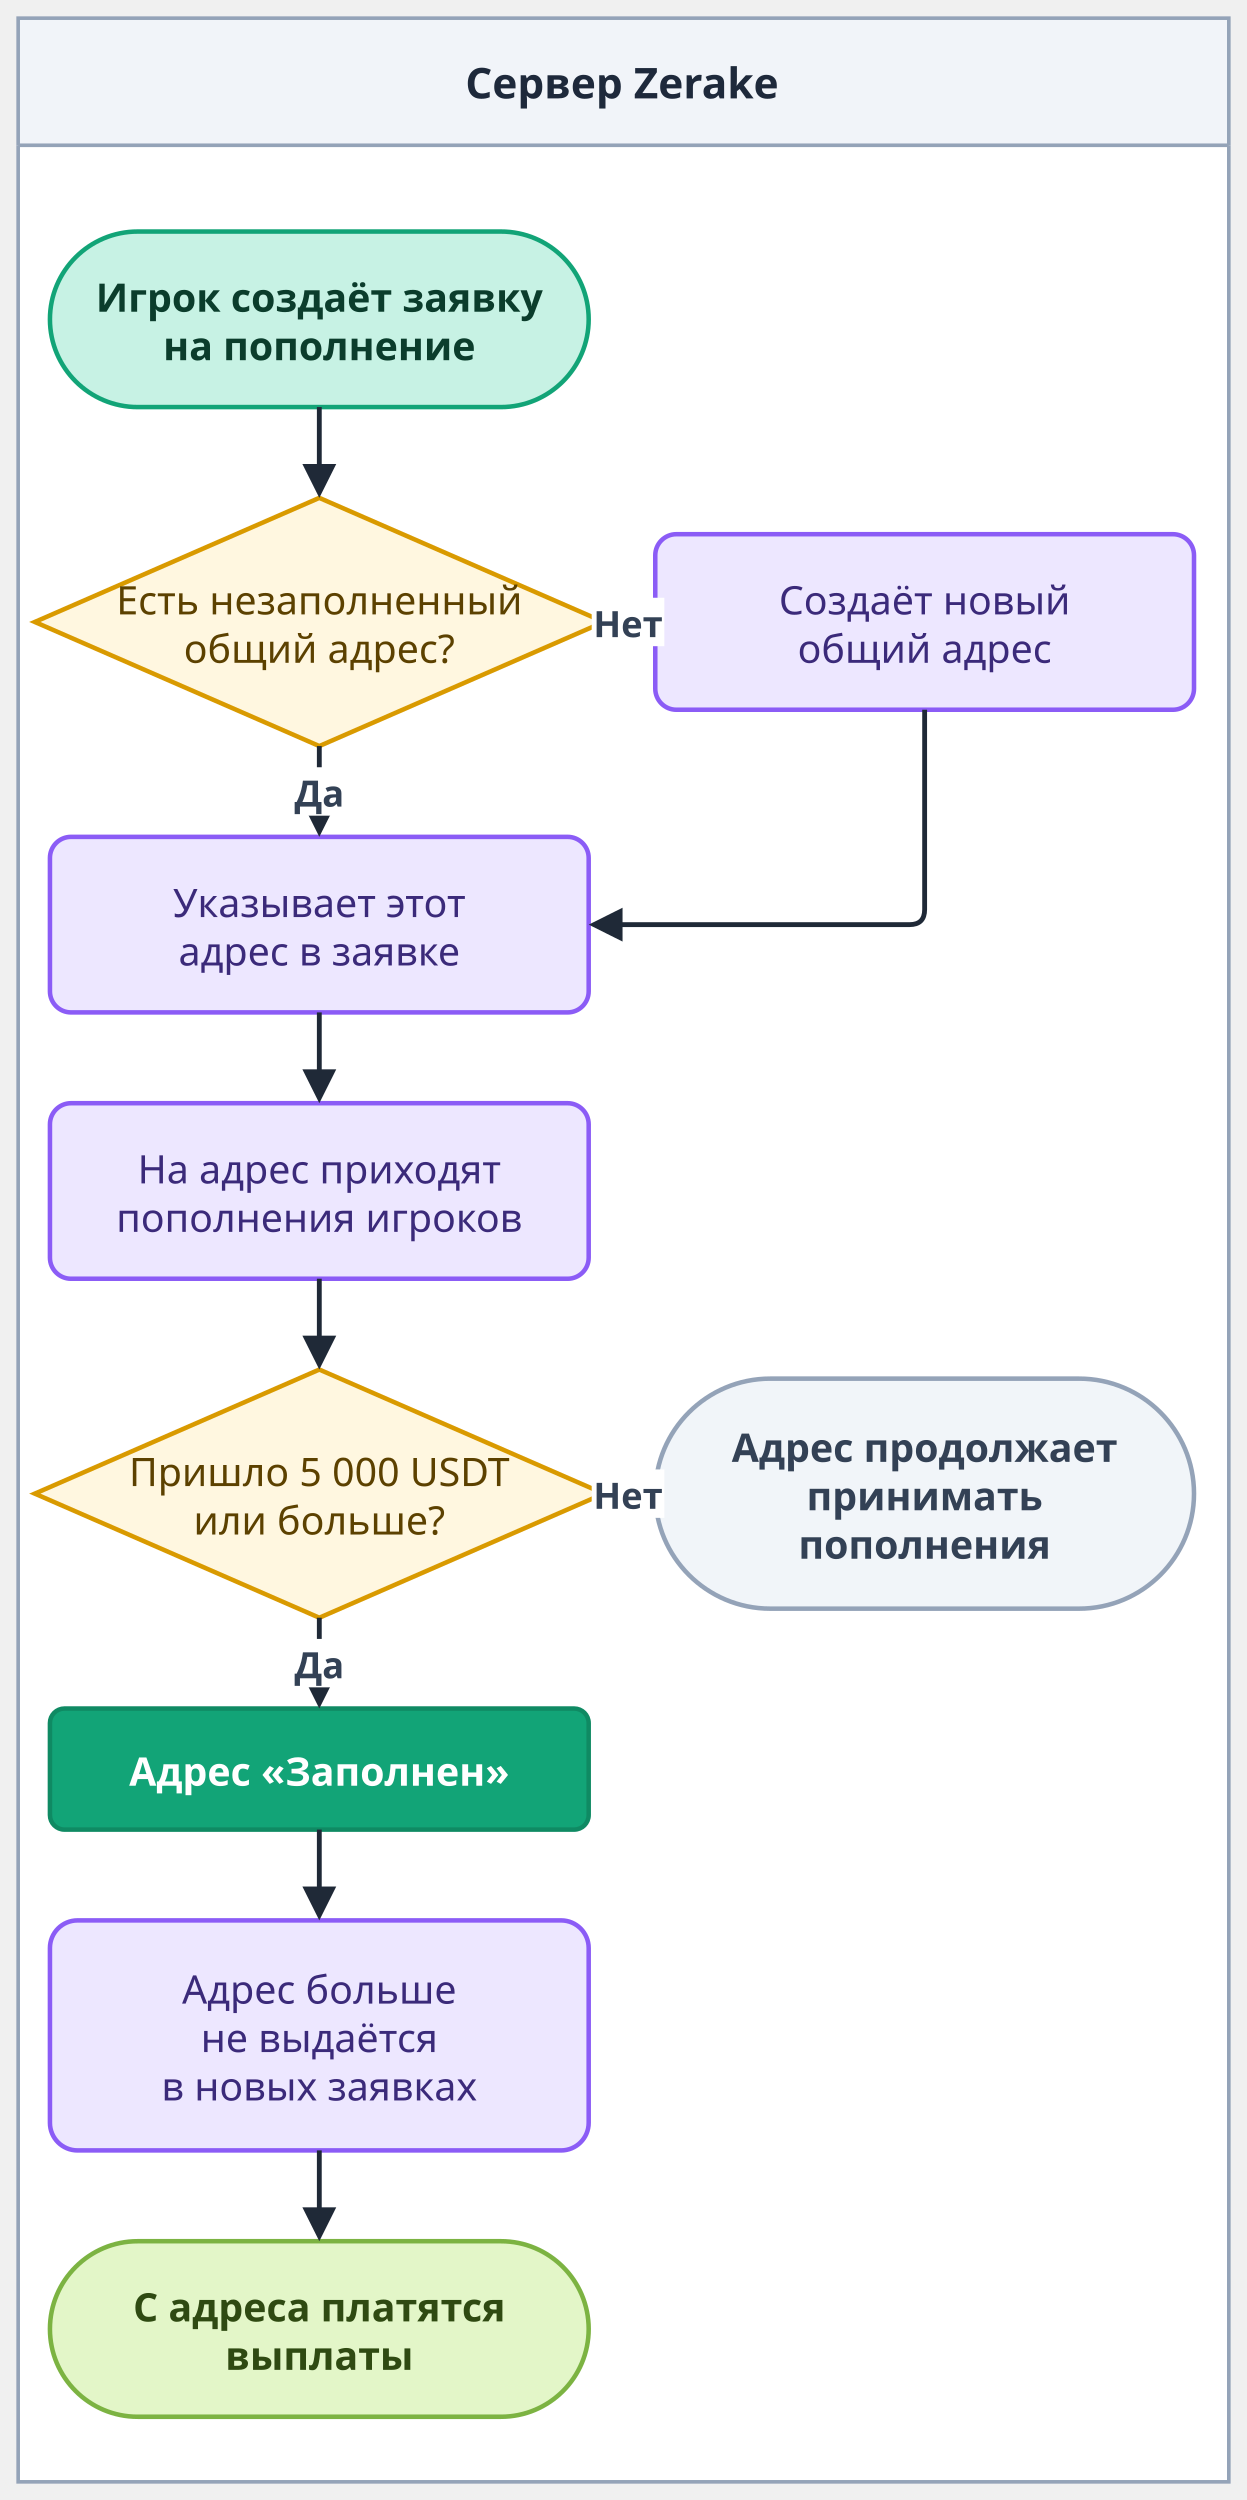
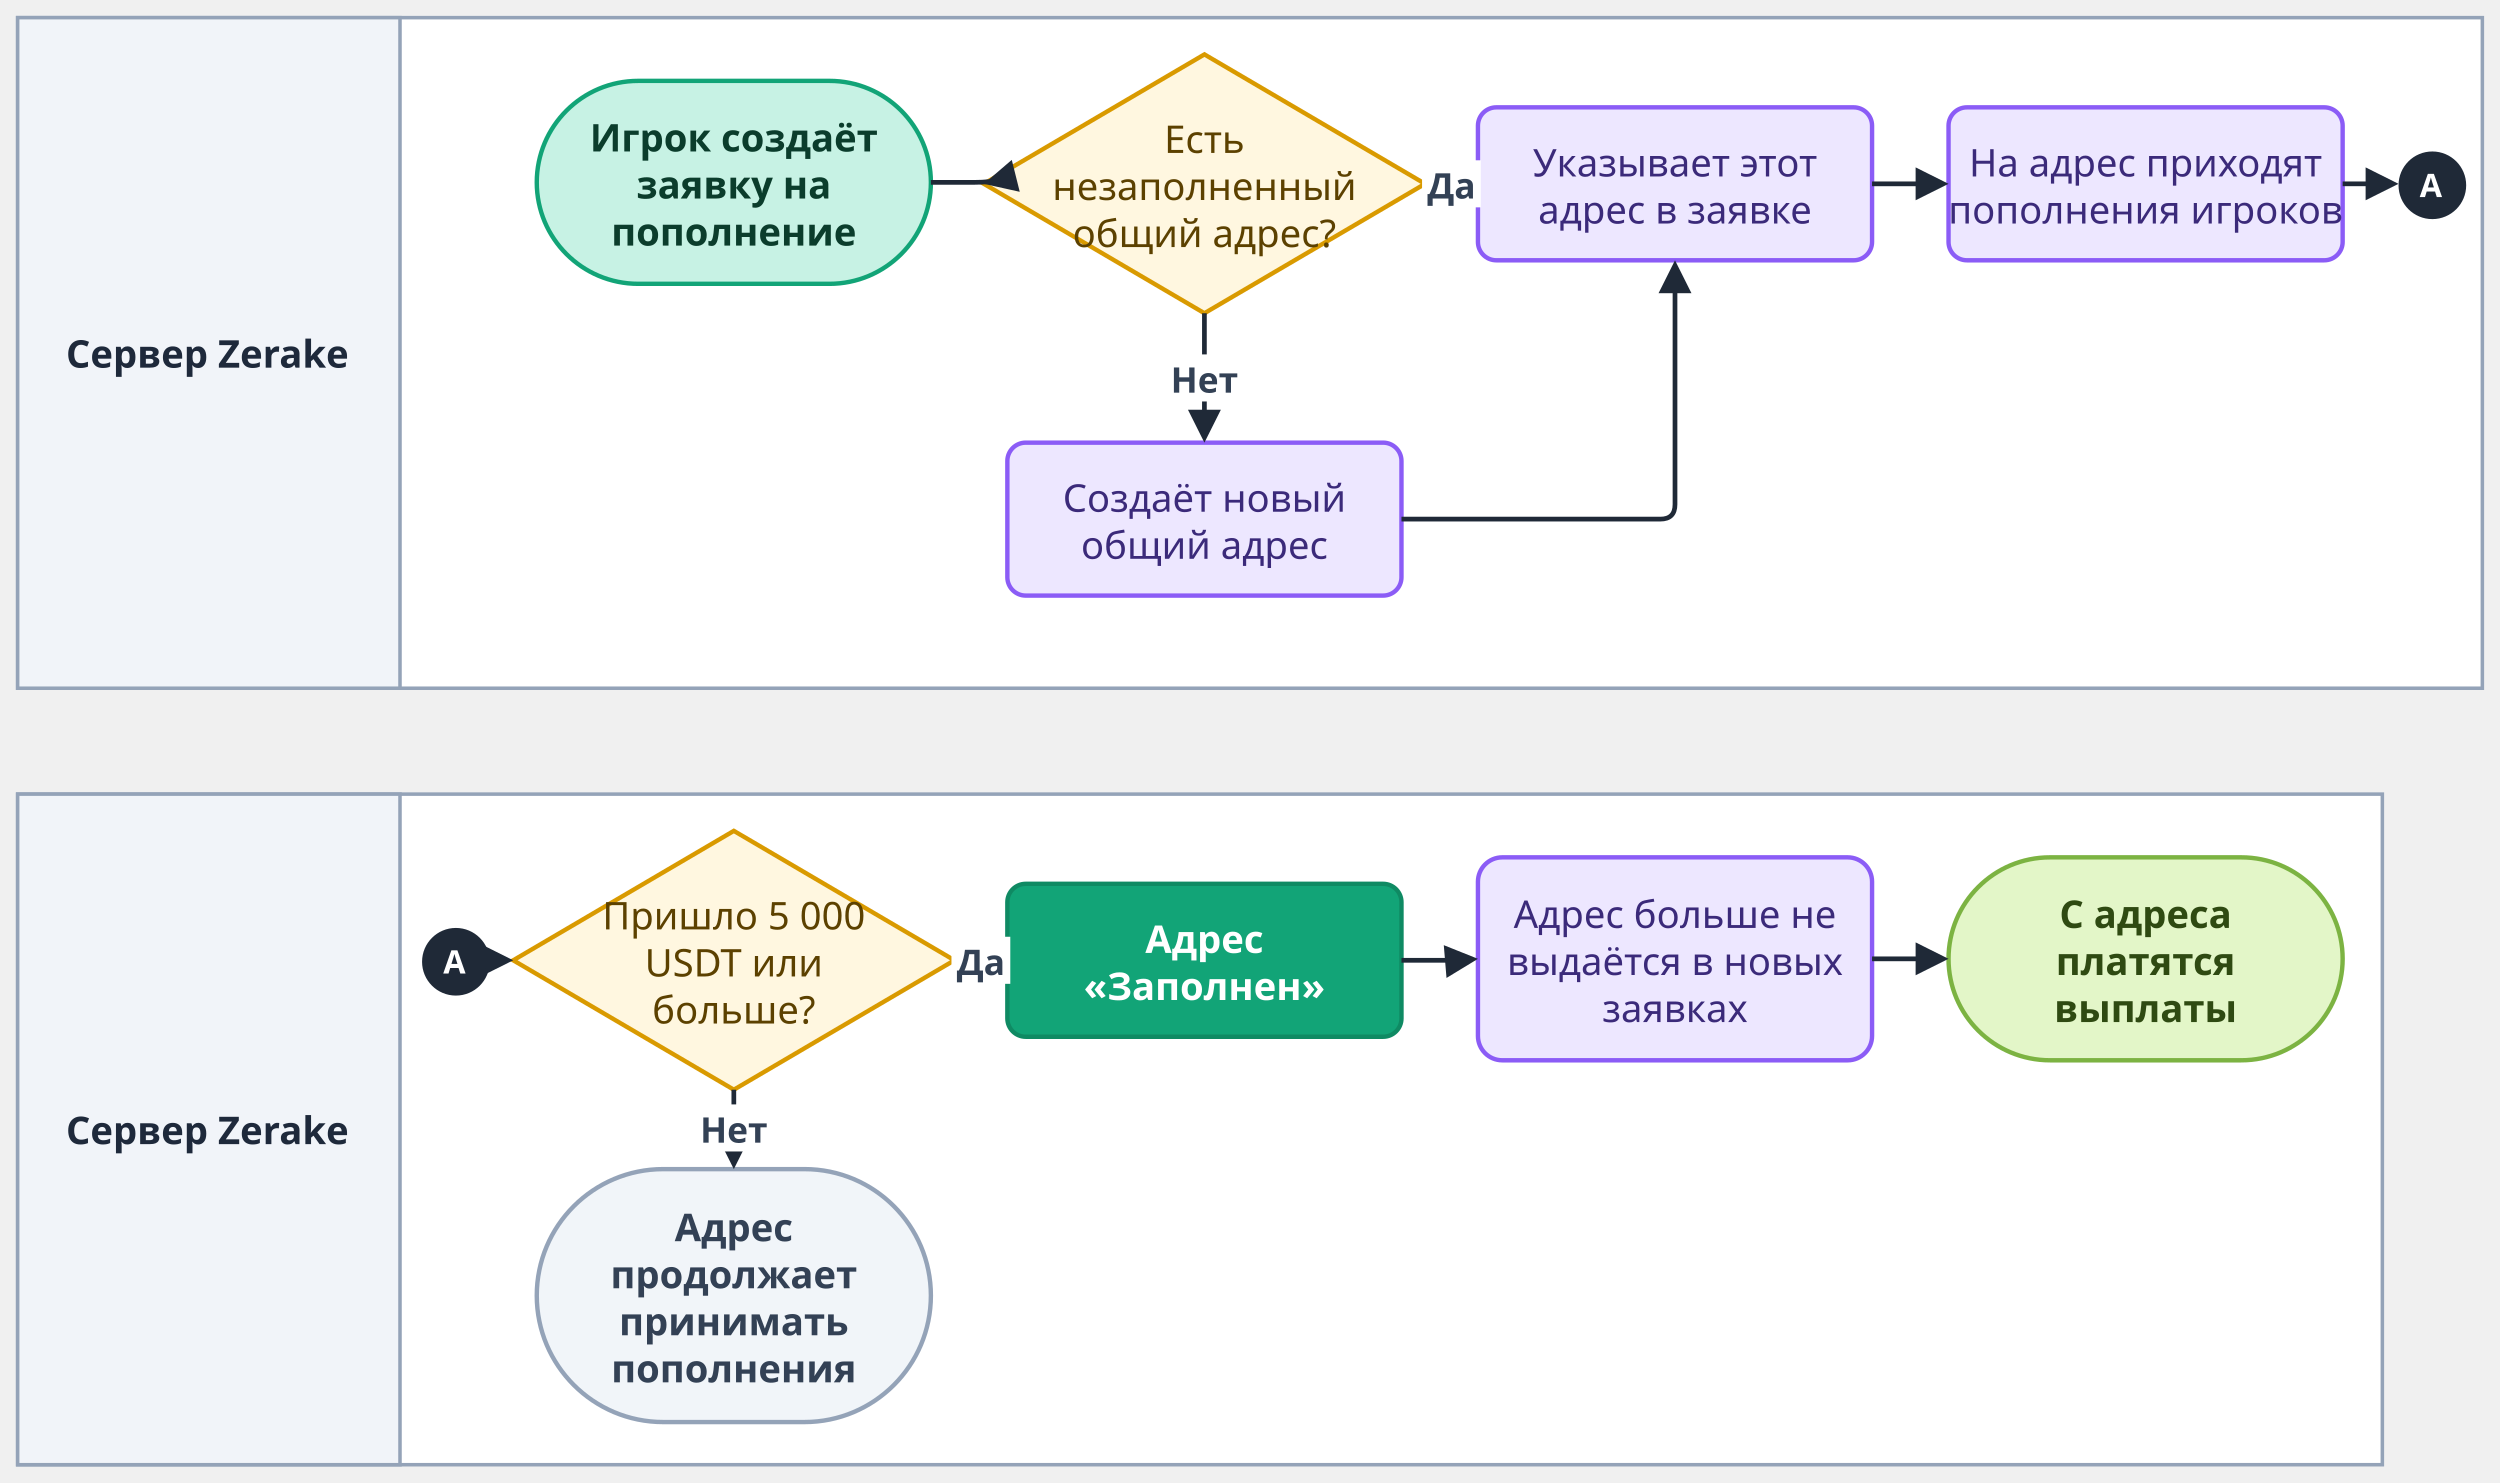
- <svg xmlns="http://www.w3.org/2000/svg" width="412" height="826" role="img" aria-label="Жизненный цикл общего адреса (TRC20, BEP20)" viewBox="994.5 -5.5 412 826" style="">
+ <svg xmlns="http://www.w3.org/2000/svg" width="850" height="504" role="img" aria-label="Жизненный цикл общего адреса (TRC20, BEP20)" viewBox="775.5 -4.5 850 504" style="">
  <g>
    <g />
-     <g transform="translate(1000,0) scale(1)">
-       <g transform="translate(0.5,0.5)" style="visibility: visible;">
-         <path d="M 0 42 L 0 0 L 400 0 L 400 42" fill="#f1f4f9" stroke="#94a3b8" stroke-width="1.2" stroke-miterlimit="10" pointer-events="all" style="fill: light-dark(rgb(241, 244, 249), rgb(25, 28, 32)); stroke: light-dark(rgb(148, 163, 184), rgb(87, 100, 118));" />
-         <path d="M 0 42 L 0 814 L 400 814 L 400 42" fill="#ffffff" stroke="#94a3b8" stroke-width="1.2" stroke-miterlimit="10" pointer-events="all" style="fill: light-dark(rgb(255, 255, 255), rgb(18, 18, 18)); stroke: light-dark(rgb(148, 163, 184), rgb(87, 100, 118));" />
-         <path d="M 0 42 L 400 42" fill="none" stroke="white" stroke-width="9.2" stroke-miterlimit="10" pointer-events="stroke" style="stroke: light-dark(rgb(148, 163, 184), rgb(87, 100, 118));" visibility="hidden" vector-effect="non-scaling-stroke" />
-         <path d="M 0 42 L 400 42" fill="none" stroke="#94a3b8" stroke-width="1.2" stroke-miterlimit="10" pointer-events="all" style="stroke: light-dark(rgb(148, 163, 184), rgb(87, 100, 118));" />
-       </g>
-       <g style="">
-         <g fill="#1E293B" font-family="'Segoe UI'" font-weight="bold" text-anchor="middle" font-size="14px" style="fill: light-dark(rgb(30, 41, 59), rgb(195, 204, 220));">
-           <text x="200" y="27">Сервер Zerake</text>
-         </g>
-       </g>
-       <g style="visibility: visible;">
-         <rect x="11" y="71" width="178" height="58" rx="29" ry="29" fill="#c7f2e4" stroke="#12a477" stroke-width="1.5" pointer-events="all" style="fill: light-dark(rgb(199, 242, 228), rgb(9, 46, 34)); stroke: light-dark(rgb(18, 164, 119), rgb(29, 155, 116));" />
+     <g transform="translate(781,1) scale(1)">
+       <g transform="translate(0.5,0.5)" style="visibility: visible;">
+         <rect x="0" y="0" width="838" height="228" fill="#ffffff" stroke="#94a3b8" stroke-width="1.2" pointer-events="all" style="fill: light-dark(rgb(255, 255, 255), rgb(18, 18, 18)); stroke: light-dark(rgb(148, 163, 184), rgb(87, 100, 118));" />
+       </g>
+       <g transform="translate(0.5,0.5)" style="visibility: visible;">
+         <rect x="0" y="0" width="130" height="228" fill="#f1f4f9" stroke="#94a3b8" stroke-width="1.2" pointer-events="all" style="fill: light-dark(rgb(241, 244, 249), rgb(25, 28, 32)); stroke: light-dark(rgb(148, 163, 184), rgb(87, 100, 118));" />
+       </g>
+       <g style="">
+         <g fill="#1E293B" font-family="'Segoe UI'" font-weight="bold" text-anchor="middle" font-size="13px" style="fill: light-dark(rgb(30, 41, 59), rgb(195, 204, 220));">
+           <text x="65" y="119.5">Сервер Zerake</text>
+         </g>
+       </g>
+       <g transform="translate(0.5,0.5)" style="visibility: visible;">
+         <rect x="0" y="264" width="804" height="228" fill="#ffffff" stroke="#94a3b8" stroke-width="1.2" pointer-events="all" style="fill: light-dark(rgb(255, 255, 255), rgb(18, 18, 18)); stroke: light-dark(rgb(148, 163, 184), rgb(87, 100, 118));" />
+       </g>
+       <g transform="translate(0.5,0.5)" style="visibility: visible;">
+         <rect x="0" y="264" width="130" height="228" fill="#f1f4f9" stroke="#94a3b8" stroke-width="1.2" pointer-events="all" style="fill: light-dark(rgb(241, 244, 249), rgb(25, 28, 32)); stroke: light-dark(rgb(148, 163, 184), rgb(87, 100, 118));" />
+       </g>
+       <g style="">
+         <g fill="#1E293B" font-family="'Segoe UI'" font-weight="bold" text-anchor="middle" font-size="13px" style="fill: light-dark(rgb(30, 41, 59), rgb(195, 204, 220));">
+           <text x="65" y="383.5">Сервер Zerake</text>
+         </g>
+       </g>
+       <g style="visibility: visible;">
+         <rect x="177" y="22" width="134" height="69" rx="34.5" ry="34.5" fill="#c7f2e4" stroke="#12a477" stroke-width="1.5" pointer-events="all" style="fill: light-dark(rgb(199, 242, 228), rgb(9, 46, 34)); stroke: light-dark(rgb(18, 164, 119), rgb(29, 155, 116));" />
      </g>
      <g style="">
        <g fill="#0B3D2C" font-family="'Segoe UI'" font-weight="bold" text-anchor="middle" font-size="13px" style="fill: light-dark(rgb(11, 61, 44), rgb(162, 205, 191));">
-           <text x="100" y="97.5">Игрок создаёт заявку</text>
-           <text x="100" y="113.5">на пополнение</text>
-         </g>
-       </g>
-       <g style="visibility: visible;">
-         <path d="M 100 159 L 194 200 L 100 241 L 6 200 Z" fill="#fff7e0" stroke="#d99a00" stroke-width="1.5" stroke-miterlimit="10" pointer-events="all" style="fill: light-dark(rgb(255, 247, 224), rgb(32, 25, 5)); stroke: light-dark(rgb(217, 154, 0), rgb(155, 101, 0));" />
+           <text x="244" y="46">Игрок создаёт</text>
+           <text x="244" y="62">заявку на</text>
+           <text x="244" y="78">пополнение</text>
+         </g>
+       </g>
+       <g style="visibility: visible;">
+         <path d="M 404 13 L 479 57 L 404 101 L 329 57 Z" fill="#fff7e0" stroke="#d99a00" stroke-width="1.5" stroke-miterlimit="10" pointer-events="all" style="fill: light-dark(rgb(255, 247, 224), rgb(32, 25, 5)); stroke: light-dark(rgb(217, 154, 0), rgb(155, 101, 0));" />
      </g>
      <g style="">
        <g fill="#5C4100" font-family="'Segoe UI'" text-anchor="middle" font-size="13px" style="fill: light-dark(rgb(92, 65, 0), rgb(202, 179, 123));">
-           <text x="100" y="197.5">Есть незаполненный</text>
-           <text x="100" y="213.5">общий адрес?</text>
-         </g>
-       </g>
-       <g style="visibility: visible;">
-         <rect x="211" y="171" width="178" height="58" rx="6.96" ry="6.96" fill="#ede7ff" stroke="#8b5cf6" stroke-width="1.5" pointer-events="all" style="fill: light-dark(rgb(237, 231, 255), rgb(38, 33, 53)); stroke: light-dark(rgb(139, 92, 246), rgb(162, 122, 254));" />
-       </g>
-       <g style="">
-         <g fill="#3B2A7A" font-family="'Segoe UI'" text-anchor="middle" font-size="13px" style="fill: light-dark(rgb(59, 42, 122), rgb(200, 185, 254));">
-           <text x="300" y="197.5">Создаёт новый</text>
-           <text x="300" y="213.5">общий адрес</text>
-         </g>
-       </g>
-       <g style="visibility: visible;">
-         <rect x="11" y="271" width="178" height="58" rx="6.96" ry="6.96" fill="#ede7ff" stroke="#8b5cf6" stroke-width="1.5" pointer-events="all" style="fill: light-dark(rgb(237, 231, 255), rgb(38, 33, 53)); stroke: light-dark(rgb(139, 92, 246), rgb(162, 122, 254));" />
-       </g>
-       <g style="">
-         <g fill="#3B2A7A" font-family="'Segoe UI'" text-anchor="middle" font-size="13px" style="fill: light-dark(rgb(59, 42, 122), rgb(200, 185, 254));">
-           <text x="100" y="297.5">Указывает этот</text>
-           <text x="100" y="313.5">адрес в заявке</text>
-         </g>
-       </g>
-       <g style="visibility: visible;">
-         <rect x="11" y="359" width="178" height="58" rx="6.96" ry="6.96" fill="#ede7ff" stroke="#8b5cf6" stroke-width="1.5" pointer-events="all" style="fill: light-dark(rgb(237, 231, 255), rgb(38, 33, 53)); stroke: light-dark(rgb(139, 92, 246), rgb(162, 122, 254));" />
-       </g>
-       <g style="">
-         <g fill="#3B2A7A" font-family="'Segoe UI'" text-anchor="middle" font-size="13px" style="fill: light-dark(rgb(59, 42, 122), rgb(200, 185, 254));">
-           <text x="100" y="385.5">На адрес приходят</text>
-           <text x="100" y="401.5">пополнения игроков</text>
-         </g>
-       </g>
-       <g style="visibility: visible;">
-         <path d="M 100 447 L 194 488 L 100 529 L 6 488 Z" fill="#fff7e0" stroke="#d99a00" stroke-width="1.5" stroke-miterlimit="10" pointer-events="all" style="fill: light-dark(rgb(255, 247, 224), rgb(32, 25, 5)); stroke: light-dark(rgb(217, 154, 0), rgb(155, 101, 0));" />
+           <text x="404" y="46.5">Есть</text>
+           <text x="404" y="62.5">незаполненный</text>
+           <text x="404" y="78.5">общий адрес?</text>
+         </g>
+       </g>
+       <g style="visibility: visible;">
+         <rect x="337" y="145" width="134" height="52" rx="6.24" ry="6.24" fill="#ede7ff" stroke="#8b5cf6" stroke-width="1.5" pointer-events="all" style="fill: light-dark(rgb(237, 231, 255), rgb(38, 33, 53)); stroke: light-dark(rgb(139, 92, 246), rgb(162, 122, 254));" />
+       </g>
+       <g style="">
+         <g fill="#3B2A7A" font-family="'Segoe UI'" text-anchor="middle" font-size="13px" style="fill: light-dark(rgb(59, 42, 122), rgb(200, 185, 254));">
+           <text x="404" y="168.5">Создаёт новый</text>
+           <text x="404" y="184.5">общий адрес</text>
+         </g>
+       </g>
+       <g style="visibility: visible;">
+         <rect x="497" y="31" width="134" height="52" rx="6.24" ry="6.24" fill="#ede7ff" stroke="#8b5cf6" stroke-width="1.5" pointer-events="all" style="fill: light-dark(rgb(237, 231, 255), rgb(38, 33, 53)); stroke: light-dark(rgb(139, 92, 246), rgb(162, 122, 254));" />
+       </g>
+       <g style="">
+         <g fill="#3B2A7A" font-family="'Segoe UI'" text-anchor="middle" font-size="13px" style="fill: light-dark(rgb(59, 42, 122), rgb(200, 185, 254));">
+           <text x="564" y="54.5">Указывает этот</text>
+           <text x="564" y="70.5">адрес в заявке</text>
+         </g>
+       </g>
+       <g style="visibility: visible;">
+         <rect x="657" y="31" width="134" height="52" rx="6.24" ry="6.24" fill="#ede7ff" stroke="#8b5cf6" stroke-width="1.5" pointer-events="all" style="fill: light-dark(rgb(237, 231, 255), rgb(38, 33, 53)); stroke: light-dark(rgb(139, 92, 246), rgb(162, 122, 254));" />
+       </g>
+       <g style="">
+         <g fill="#3B2A7A" font-family="'Segoe UI'" text-anchor="middle" font-size="13px" style="fill: light-dark(rgb(59, 42, 122), rgb(200, 185, 254));">
+           <text x="724" y="54.5">На адрес приходят</text>
+           <text x="724" y="70.5">пополнения игроков</text>
+         </g>
+       </g>
+       <g style="visibility: visible;">
+         <path d="M 244 277 L 319 321 L 244 365 L 169 321 Z" fill="#fff7e0" stroke="#d99a00" stroke-width="1.5" stroke-miterlimit="10" pointer-events="all" style="fill: light-dark(rgb(255, 247, 224), rgb(32, 25, 5)); stroke: light-dark(rgb(217, 154, 0), rgb(155, 101, 0));" />
      </g>
      <g style="">
        <g fill="#5C4100" font-family="'Segoe UI'" text-anchor="middle" font-size="13px" style="fill: light-dark(rgb(92, 65, 0), rgb(202, 179, 123));">
-           <text x="100" y="485.5">Пришло 5 000 USDT</text>
-           <text x="100" y="501.5">или больше?</text>
-         </g>
-       </g>
-       <g style="visibility: visible;">
-         <rect x="211" y="450" width="178" height="76" rx="38" ry="38" fill="#f1f5f9" stroke="#94a3b8" stroke-width="1.5" pointer-events="all" style="fill: light-dark(rgb(241, 245, 249), rgb(23, 27, 30)); stroke: light-dark(rgb(148, 163, 184), rgb(87, 100, 118));" />
+           <text x="244" y="310.5">Пришло 5 000</text>
+           <text x="244" y="326.5">USDT или</text>
+           <text x="244" y="342.5">больше?</text>
+         </g>
+       </g>
+       <g style="visibility: visible;">
+         <rect x="177" y="392" width="134" height="86" rx="43" ry="43" fill="#f1f5f9" stroke="#94a3b8" stroke-width="1.5" pointer-events="all" style="fill: light-dark(rgb(241, 245, 249), rgb(23, 27, 30)); stroke: light-dark(rgb(148, 163, 184), rgb(87, 100, 118));" />
      </g>
      <g style="">
        <g fill="#334155" font-family="'Segoe UI'" font-weight="bold" text-anchor="middle" font-size="13px" style="fill: light-dark(rgb(51, 65, 85), rgb(172, 184, 201));">
-           <text x="300" y="477.5">Адрес продолжает</text>
-           <text x="300" y="493.5">принимать</text>
-           <text x="300" y="509.5">пополнения</text>
-         </g>
-       </g>
-       <g style="visibility: visible;">
-         <rect x="11" y="559" width="178" height="40" rx="4.8" ry="4.8" fill="#12a477" stroke="#0f8a63" stroke-width="1.5" pointer-events="all" style="fill: light-dark(rgb(18, 164, 119), rgb(29, 155, 116)); stroke: light-dark(rgb(15, 138, 99), rgb(62, 168, 134));" />
+           <text x="244" y="416.5">Адрес</text>
+           <text x="244" y="432.5">продолжает</text>
+           <text x="244" y="448.5">принимать</text>
+           <text x="244" y="464.5">пополнения</text>
+         </g>
+       </g>
+       <g style="visibility: visible;">
+         <rect x="337" y="295" width="134" height="52" rx="6.24" ry="6.24" fill="#12a477" stroke="#0f8a63" stroke-width="1.5" pointer-events="all" style="fill: light-dark(rgb(18, 164, 119), rgb(29, 155, 116)); stroke: light-dark(rgb(15, 138, 99), rgb(62, 168, 134));" />
      </g>
      <g style="">
        <g fill="#FFFFFF" font-family="'Segoe UI'" font-weight="bold" text-anchor="middle" font-size="13px" style="fill: light-dark(rgb(255, 255, 255), rgb(18, 18, 18));">
-           <text x="100" y="584.5">Адрес «Заполнен»</text>
-         </g>
-       </g>
-       <g style="visibility: visible;">
-         <rect x="11" y="629" width="178" height="76" rx="9.12" ry="9.12" fill="#ede7ff" stroke="#8b5cf6" stroke-width="1.5" pointer-events="all" style="fill: light-dark(rgb(237, 231, 255), rgb(38, 33, 53)); stroke: light-dark(rgb(139, 92, 246), rgb(162, 122, 254));" />
-       </g>
-       <g style="">
-         <g fill="#3B2A7A" font-family="'Segoe UI'" text-anchor="middle" font-size="13px" style="fill: light-dark(rgb(59, 42, 122), rgb(200, 185, 254));">
-           <text x="100" y="656.5">Адрес больше</text>
-           <text x="100" y="672.5">не выдаётся</text>
-           <text x="100" y="688.5">в новых заявках</text>
-         </g>
-       </g>
-       <g style="visibility: visible;">
-         <rect x="11" y="735" width="178" height="58" rx="29" ry="29" fill="#e3f6c8" stroke="#7cb342" stroke-width="1.5" pointer-events="all" style="fill: light-dark(rgb(227, 246, 200), rgb(22, 38, 0)); stroke: light-dark(rgb(124, 179, 66), rgb(69, 117, 20));" />
+           <text x="404" y="318.5">Адрес</text>
+           <text x="404" y="334.5">«Заполнен»</text>
+         </g>
+       </g>
+       <g style="visibility: visible;">
+         <rect x="497" y="286" width="134" height="69" rx="8.28" ry="8.28" fill="#ede7ff" stroke="#8b5cf6" stroke-width="1.5" pointer-events="all" style="fill: light-dark(rgb(237, 231, 255), rgb(38, 33, 53)); stroke: light-dark(rgb(139, 92, 246), rgb(162, 122, 254));" />
+       </g>
+       <g style="">
+         <g fill="#3B2A7A" font-family="'Segoe UI'" text-anchor="middle" font-size="13px" style="fill: light-dark(rgb(59, 42, 122), rgb(200, 185, 254));">
+           <text x="564" y="310">Адрес больше не</text>
+           <text x="564" y="326">выдаётся в новых</text>
+           <text x="564" y="342">заявках</text>
+         </g>
+       </g>
+       <g style="visibility: visible;">
+         <rect x="657" y="286" width="134" height="69" rx="34.5" ry="34.5" fill="#e3f6c8" stroke="#7cb342" stroke-width="1.5" pointer-events="all" style="fill: light-dark(rgb(227, 246, 200), rgb(22, 38, 0)); stroke: light-dark(rgb(124, 179, 66), rgb(69, 117, 20));" />
      </g>
      <g style="">
        <g fill="#2F4A12" font-family="'Segoe UI'" font-weight="bold" text-anchor="middle" font-size="13px" style="fill: light-dark(rgb(47, 74, 18), rgb(168, 191, 143));">
-           <text x="100" y="761.5">С адреса платятся</text>
-           <text x="100" y="777.5">выплаты</text>
-         </g>
-       </g>
-       <g style="visibility: visible;">
-         <path d="M 100 129 L 100 144 Q 100 149 100 144 L 100 141.5 Q 100 139 100 143.81 L 100 148.61" fill="none" stroke="white" stroke-width="9.6" stroke-miterlimit="10" pointer-events="stroke" style="stroke: light-dark(rgb(31, 41, 55), rgb(196, 204, 216));" visibility="hidden" vector-effect="non-scaling-stroke" />
-         <path d="M 100 129 L 100 144 Q 100 149 100 144 L 100 141.5 Q 100 139 100 143.81 L 100 148.61" fill="none" stroke="#1f2937" stroke-width="1.6" stroke-miterlimit="10" pointer-events="stroke" style="stroke: light-dark(rgb(31, 41, 55), rgb(196, 204, 216));" />
-         <path d="M 100 157.21 L 95.7 148.61 L 104.3 148.61 Z" fill="#1f2937" stroke="#1f2937" stroke-width="1.6" stroke-miterlimit="10" pointer-events="all" style="fill: light-dark(rgb(31, 41, 55), rgb(196, 204, 216)); stroke: light-dark(rgb(31, 41, 55), rgb(196, 204, 216));" />
-       </g>
-       <g style="visibility: visible;">
-         <path d="M 194 200 L 209 200 Q 214 200 209 200 L 196 200 Q 191 200 195.81 200 L 200.61 200" fill="none" stroke="white" stroke-width="9.6" stroke-miterlimit="10" pointer-events="stroke" style="stroke: light-dark(rgb(31, 41, 55), rgb(196, 204, 216));" visibility="hidden" vector-effect="non-scaling-stroke" />
-         <path d="M 194 200 L 209 200 Q 214 200 209 200 L 196 200 Q 191 200 195.81 200 L 200.61 200" fill="none" stroke="#1f2937" stroke-width="1.6" stroke-miterlimit="10" pointer-events="stroke" style="stroke: light-dark(rgb(31, 41, 55), rgb(196, 204, 216));" />
-         <path d="M 209.21 200 L 200.61 204.3 L 200.61 195.7 Z" fill="#1f2937" stroke="#1f2937" stroke-width="1.6" stroke-miterlimit="10" pointer-events="all" style="fill: light-dark(rgb(31, 41, 55), rgb(196, 204, 216)); stroke: light-dark(rgb(31, 41, 55), rgb(196, 204, 216));" />
-       </g>
-       <g style="">
-         <g fill="#334155" font-family="'Segoe UI'" font-weight="bold" text-anchor="middle" font-size="12px" style="fill: light-dark(rgb(51, 65, 85), rgb(172, 184, 201));">
-           <rect fill="#FFFFFF" stroke="none" x="190" y="192" width="24" height="16" stroke-width="0" style="fill: light-dark(rgb(255, 255, 255), rgb(18, 18, 18));" />
-           <text x="202" y="205">Нет</text>
-         </g>
-       </g>
-       <g style="visibility: visible;">
-         <path d="M 300 229 L 300 295 Q 300 300 295 300 L 199.39 300" fill="none" stroke="white" stroke-width="9.6" stroke-miterlimit="10" pointer-events="stroke" style="stroke: light-dark(rgb(31, 41, 55), rgb(196, 204, 216));" visibility="hidden" vector-effect="non-scaling-stroke" />
-         <path d="M 300 229 L 300 295 Q 300 300 295 300 L 199.39 300" fill="none" stroke="#1f2937" stroke-width="1.6" stroke-miterlimit="10" pointer-events="stroke" style="stroke: light-dark(rgb(31, 41, 55), rgb(196, 204, 216));" />
-         <path d="M 190.79 300 L 199.39 295.7 L 199.39 304.3 Z" fill="#1f2937" stroke="#1f2937" stroke-width="1.6" stroke-miterlimit="10" pointer-events="all" style="fill: light-dark(rgb(31, 41, 55), rgb(196, 204, 216)); stroke: light-dark(rgb(31, 41, 55), rgb(196, 204, 216));" />
-       </g>
-       <g style="visibility: visible;">
-         <path d="M 100 241 L 100 256 Q 100 261 100 256 L 100 253.5 Q 100 251 100 255.81 L 100 260.61" fill="none" stroke="white" stroke-width="9.6" stroke-miterlimit="10" pointer-events="stroke" style="stroke: light-dark(rgb(31, 41, 55), rgb(196, 204, 216));" visibility="hidden" vector-effect="non-scaling-stroke" />
-         <path d="M 100 241 L 100 256 Q 100 261 100 256 L 100 253.5 Q 100 251 100 255.81 L 100 260.61" fill="none" stroke="#1f2937" stroke-width="1.6" stroke-miterlimit="10" pointer-events="stroke" style="stroke: light-dark(rgb(31, 41, 55), rgb(196, 204, 216));" />
-         <path d="M 100 269.21 L 95.7 260.61 L 104.3 260.61 Z" fill="#1f2937" stroke="#1f2937" stroke-width="1.6" stroke-miterlimit="10" pointer-events="all" style="fill: light-dark(rgb(31, 41, 55), rgb(196, 204, 216)); stroke: light-dark(rgb(31, 41, 55), rgb(196, 204, 216));" />
-       </g>
-       <g style="">
-         <g fill="#334155" font-family="'Segoe UI'" font-weight="bold" text-anchor="middle" font-size="12px" style="fill: light-dark(rgb(51, 65, 85), rgb(172, 184, 201));">
-           <rect fill="#FFFFFF" stroke="none" x="90" y="248" width="20" height="16" stroke-width="0" style="fill: light-dark(rgb(255, 255, 255), rgb(18, 18, 18));" />
-           <text x="100" y="261">Да</text>
-         </g>
-       </g>
-       <g style="visibility: visible;">
-         <path d="M 100 329 L 100 344 Q 100 349 100 344 L 100 341.5 Q 100 339 100 343.81 L 100 348.61" fill="none" stroke="white" stroke-width="9.6" stroke-miterlimit="10" pointer-events="stroke" style="stroke: light-dark(rgb(31, 41, 55), rgb(196, 204, 216));" visibility="hidden" vector-effect="non-scaling-stroke" />
-         <path d="M 100 329 L 100 344 Q 100 349 100 344 L 100 341.5 Q 100 339 100 343.81 L 100 348.61" fill="none" stroke="#1f2937" stroke-width="1.6" stroke-miterlimit="10" pointer-events="stroke" style="stroke: light-dark(rgb(31, 41, 55), rgb(196, 204, 216));" />
-         <path d="M 100 357.21 L 95.7 348.61 L 104.3 348.61 Z" fill="#1f2937" stroke="#1f2937" stroke-width="1.6" stroke-miterlimit="10" pointer-events="all" style="fill: light-dark(rgb(31, 41, 55), rgb(196, 204, 216)); stroke: light-dark(rgb(31, 41, 55), rgb(196, 204, 216));" />
-       </g>
-       <g style="visibility: visible;">
-         <path d="M 100 417 L 100 432 Q 100 437 100 432 L 100 429.5 Q 100 427 100 431.81 L 100 436.61" fill="none" stroke="white" stroke-width="9.6" stroke-miterlimit="10" pointer-events="stroke" style="stroke: light-dark(rgb(31, 41, 55), rgb(196, 204, 216));" visibility="hidden" vector-effect="non-scaling-stroke" />
-         <path d="M 100 417 L 100 432 Q 100 437 100 432 L 100 429.5 Q 100 427 100 431.81 L 100 436.61" fill="none" stroke="#1f2937" stroke-width="1.6" stroke-miterlimit="10" pointer-events="stroke" style="stroke: light-dark(rgb(31, 41, 55), rgb(196, 204, 216));" />
-         <path d="M 100 445.21 L 95.7 436.61 L 104.3 436.61 Z" fill="#1f2937" stroke="#1f2937" stroke-width="1.6" stroke-miterlimit="10" pointer-events="all" style="fill: light-dark(rgb(31, 41, 55), rgb(196, 204, 216)); stroke: light-dark(rgb(31, 41, 55), rgb(196, 204, 216));" />
-       </g>
-       <g style="visibility: visible;">
-         <path d="M 194 488 L 209 488 Q 214 488 209 488 L 196 488 Q 191 488 195.81 488 L 200.61 488" fill="none" stroke="white" stroke-width="9.6" stroke-miterlimit="10" pointer-events="stroke" style="stroke: light-dark(rgb(31, 41, 55), rgb(196, 204, 216));" visibility="hidden" vector-effect="non-scaling-stroke" />
-         <path d="M 194 488 L 209 488 Q 214 488 209 488 L 196 488 Q 191 488 195.81 488 L 200.61 488" fill="none" stroke="#1f2937" stroke-width="1.6" stroke-miterlimit="10" pointer-events="stroke" style="stroke: light-dark(rgb(31, 41, 55), rgb(196, 204, 216));" />
-         <path d="M 209.21 488 L 200.61 492.3 L 200.61 483.7 Z" fill="#1f2937" stroke="#1f2937" stroke-width="1.6" stroke-miterlimit="10" pointer-events="all" style="fill: light-dark(rgb(31, 41, 55), rgb(196, 204, 216)); stroke: light-dark(rgb(31, 41, 55), rgb(196, 204, 216));" />
-       </g>
-       <g style="">
-         <g fill="#334155" font-family="'Segoe UI'" font-weight="bold" text-anchor="middle" font-size="12px" style="fill: light-dark(rgb(51, 65, 85), rgb(172, 184, 201));">
-           <rect fill="#FFFFFF" stroke="none" x="190" y="480" width="24" height="16" stroke-width="0" style="fill: light-dark(rgb(255, 255, 255), rgb(18, 18, 18));" />
-           <text x="202" y="493">Нет</text>
-         </g>
-       </g>
-       <g style="visibility: visible;">
-         <path d="M 100 529 L 100 544 Q 100 549 100 544 L 100 541.5 Q 100 539 100 543.81 L 100 548.61" fill="none" stroke="white" stroke-width="9.6" stroke-miterlimit="10" pointer-events="stroke" style="stroke: light-dark(rgb(31, 41, 55), rgb(196, 204, 216));" visibility="hidden" vector-effect="non-scaling-stroke" />
-         <path d="M 100 529 L 100 544 Q 100 549 100 544 L 100 541.5 Q 100 539 100 543.81 L 100 548.61" fill="none" stroke="#1f2937" stroke-width="1.6" stroke-miterlimit="10" pointer-events="stroke" style="stroke: light-dark(rgb(31, 41, 55), rgb(196, 204, 216));" />
-         <path d="M 100 557.21 L 95.7 548.61 L 104.3 548.61 Z" fill="#1f2937" stroke="#1f2937" stroke-width="1.6" stroke-miterlimit="10" pointer-events="all" style="fill: light-dark(rgb(31, 41, 55), rgb(196, 204, 216)); stroke: light-dark(rgb(31, 41, 55), rgb(196, 204, 216));" />
-       </g>
-       <g style="">
-         <g fill="#334155" font-family="'Segoe UI'" font-weight="bold" text-anchor="middle" font-size="12px" style="fill: light-dark(rgb(51, 65, 85), rgb(172, 184, 201));">
-           <rect fill="#FFFFFF" stroke="none" x="90" y="536" width="20" height="16" stroke-width="0" style="fill: light-dark(rgb(255, 255, 255), rgb(18, 18, 18));" />
-           <text x="100" y="549">Да</text>
-         </g>
-       </g>
-       <g style="visibility: visible;">
-         <path d="M 100 599 L 100 614 Q 100 619 100 614 L 100 611.5 Q 100 609 100 613.81 L 100 618.61" fill="none" stroke="white" stroke-width="9.6" stroke-miterlimit="10" pointer-events="stroke" style="stroke: light-dark(rgb(31, 41, 55), rgb(196, 204, 216));" visibility="hidden" vector-effect="non-scaling-stroke" />
-         <path d="M 100 599 L 100 614 Q 100 619 100 614 L 100 611.5 Q 100 609 100 613.81 L 100 618.61" fill="none" stroke="#1f2937" stroke-width="1.6" stroke-miterlimit="10" pointer-events="stroke" style="stroke: light-dark(rgb(31, 41, 55), rgb(196, 204, 216));" />
-         <path d="M 100 627.21 L 95.7 618.61 L 104.3 618.61 Z" fill="#1f2937" stroke="#1f2937" stroke-width="1.6" stroke-miterlimit="10" pointer-events="all" style="fill: light-dark(rgb(31, 41, 55), rgb(196, 204, 216)); stroke: light-dark(rgb(31, 41, 55), rgb(196, 204, 216));" />
-       </g>
-       <g style="visibility: visible;">
-         <path d="M 100 705 L 100 720 Q 100 725 100 720 L 100 717.5 Q 100 715 100 719.81 L 100 724.61" fill="none" stroke="white" stroke-width="9.6" stroke-miterlimit="10" pointer-events="stroke" style="stroke: light-dark(rgb(31, 41, 55), rgb(196, 204, 216));" visibility="hidden" vector-effect="non-scaling-stroke" />
-         <path d="M 100 705 L 100 720 Q 100 725 100 720 L 100 717.5 Q 100 715 100 719.81 L 100 724.61" fill="none" stroke="#1f2937" stroke-width="1.6" stroke-miterlimit="10" pointer-events="stroke" style="stroke: light-dark(rgb(31, 41, 55), rgb(196, 204, 216));" />
-         <path d="M 100 733.21 L 95.7 724.61 L 104.3 724.61 Z" fill="#1f2937" stroke="#1f2937" stroke-width="1.6" stroke-miterlimit="10" pointer-events="all" style="fill: light-dark(rgb(31, 41, 55), rgb(196, 204, 216)); stroke: light-dark(rgb(31, 41, 55), rgb(196, 204, 216));" />
+           <text x="724" y="310">С адреса</text>
+           <text x="724" y="326">платятся</text>
+           <text x="724" y="342">выплаты</text>
+         </g>
+       </g>
+       <g style="visibility: visible;">
+         <path d="M 311 56.5 L 326 56.5 Q 331 56.5 335.04 55.49 L 339.08 54.48" fill="none" stroke="white" stroke-width="9.6" stroke-miterlimit="10" pointer-events="stroke" style="stroke: light-dark(rgb(31, 41, 55), rgb(196, 204, 216));" visibility="hidden" vector-effect="non-scaling-stroke" />
+         <path d="M 311 56.5 L 326 56.5 Q 331 56.5 335.04 55.49 L 339.08 54.48" fill="none" stroke="#1f2937" stroke-width="1.6" stroke-miterlimit="10" pointer-events="stroke" style="stroke: light-dark(rgb(31, 41, 55), rgb(196, 204, 216));" />
+         <path d="M 330.74 56.57 L 338.04 50.31 L 340.12 58.65 Z" fill="#1f2937" stroke="#1f2937" stroke-width="1.6" stroke-miterlimit="10" pointer-events="all" style="fill: light-dark(rgb(31, 41, 55), rgb(196, 204, 216)); stroke: light-dark(rgb(31, 41, 55), rgb(196, 204, 216));" />
+       </g>
+       <g style="visibility: visible;">
+         <path d="M 404 101 L 404 134.61" fill="none" stroke="white" stroke-width="9.6" stroke-miterlimit="10" pointer-events="stroke" style="stroke: light-dark(rgb(31, 41, 55), rgb(196, 204, 216));" visibility="hidden" vector-effect="non-scaling-stroke" />
+         <path d="M 404 101 L 404 134.61" fill="none" stroke="#1f2937" stroke-width="1.6" stroke-miterlimit="10" pointer-events="stroke" style="stroke: light-dark(rgb(31, 41, 55), rgb(196, 204, 216));" />
+         <path d="M 404 143.21 L 399.7 134.61 L 408.3 134.61 Z" fill="#1f2937" stroke="#1f2937" stroke-width="1.6" stroke-miterlimit="10" pointer-events="all" style="fill: light-dark(rgb(31, 41, 55), rgb(196, 204, 216)); stroke: light-dark(rgb(31, 41, 55), rgb(196, 204, 216));" />
+       </g>
+       <g style="">
+         <g fill="#334155" font-family="'Segoe UI'" font-weight="bold" text-anchor="middle" font-size="12px" style="fill: light-dark(rgb(51, 65, 85), rgb(172, 184, 201));">
+           <rect fill="#FFFFFF" stroke="none" x="392" y="115" width="24" height="16" stroke-width="0" style="fill: light-dark(rgb(255, 255, 255), rgb(18, 18, 18));" />
+           <text x="404" y="128">Нет</text>
+         </g>
+       </g>
+       <g style="visibility: visible;">
+         <path d="M 471 171 L 559 171 Q 564 171 564 166 L 564 93.39" fill="none" stroke="white" stroke-width="9.6" stroke-miterlimit="10" pointer-events="stroke" style="stroke: light-dark(rgb(31, 41, 55), rgb(196, 204, 216));" visibility="hidden" vector-effect="non-scaling-stroke" />
+         <path d="M 471 171 L 559 171 Q 564 171 564 166 L 564 93.39" fill="none" stroke="#1f2937" stroke-width="1.6" stroke-miterlimit="10" pointer-events="stroke" style="stroke: light-dark(rgb(31, 41, 55), rgb(196, 204, 216));" />
+         <path d="M 564 84.79 L 568.3 93.39 L 559.7 93.39 Z" fill="#1f2937" stroke="#1f2937" stroke-width="1.6" stroke-miterlimit="10" pointer-events="all" style="fill: light-dark(rgb(31, 41, 55), rgb(196, 204, 216)); stroke: light-dark(rgb(31, 41, 55), rgb(196, 204, 216));" />
+       </g>
+       <g style="visibility: visible;">
+         <path d="M 479 57 L 494 57 Q 499 57 494 57 L 482 57 Q 477 57 481.81 57 L 486.61 57" fill="none" stroke="white" stroke-width="9.6" stroke-miterlimit="10" pointer-events="stroke" style="stroke: light-dark(rgb(31, 41, 55), rgb(196, 204, 216));" visibility="hidden" vector-effect="non-scaling-stroke" />
+         <path d="M 479 57 L 494 57 Q 499 57 494 57 L 482 57 Q 477 57 481.81 57 L 486.61 57" fill="none" stroke="#1f2937" stroke-width="1.6" stroke-miterlimit="10" pointer-events="stroke" style="stroke: light-dark(rgb(31, 41, 55), rgb(196, 204, 216));" />
+         <path d="M 495.21 57 L 486.61 61.3 L 486.61 52.7 Z" fill="#1f2937" stroke="#1f2937" stroke-width="1.6" stroke-miterlimit="10" pointer-events="all" style="fill: light-dark(rgb(31, 41, 55), rgb(196, 204, 216)); stroke: light-dark(rgb(31, 41, 55), rgb(196, 204, 216));" />
+       </g>
+       <g style="">
+         <g fill="#334155" font-family="'Segoe UI'" font-weight="bold" text-anchor="middle" font-size="12px" style="fill: light-dark(rgb(51, 65, 85), rgb(172, 184, 201));">
+           <rect fill="#FFFFFF" stroke="none" x="478" y="49" width="20" height="16" stroke-width="0" style="fill: light-dark(rgb(255, 255, 255), rgb(18, 18, 18));" />
+           <text x="488" y="62">Да</text>
+         </g>
+       </g>
+       <g style="visibility: visible;">
+         <path d="M 631 57 L 646 57 Q 651 57 646 57 L 641.5 57 Q 637 57 641.81 57 L 646.61 57" fill="none" stroke="white" stroke-width="9.6" stroke-miterlimit="10" pointer-events="stroke" style="stroke: light-dark(rgb(31, 41, 55), rgb(196, 204, 216));" visibility="hidden" vector-effect="non-scaling-stroke" />
+         <path d="M 631 57 L 646 57 Q 651 57 646 57 L 641.5 57 Q 637 57 641.81 57 L 646.61 57" fill="none" stroke="#1f2937" stroke-width="1.6" stroke-miterlimit="10" pointer-events="stroke" style="stroke: light-dark(rgb(31, 41, 55), rgb(196, 204, 216));" />
+         <path d="M 655.21 57 L 646.61 61.3 L 646.61 52.7 Z" fill="#1f2937" stroke="#1f2937" stroke-width="1.6" stroke-miterlimit="10" pointer-events="all" style="fill: light-dark(rgb(31, 41, 55), rgb(196, 204, 216)); stroke: light-dark(rgb(31, 41, 55), rgb(196, 204, 216));" />
+       </g>
+       <g transform="translate(0.5,0.5)" style="visibility: visible;">
+         <ellipse cx="821" cy="57" rx="11" ry="11" fill="#1f2937" stroke="#1f2937" pointer-events="all" style="fill: light-dark(rgb(31, 41, 55), rgb(196, 204, 216)); stroke: light-dark(rgb(31, 41, 55), rgb(196, 204, 216));" />
+       </g>
+       <g style="">
+         <g fill="#FFFFFF" font-family="'Segoe UI'" font-weight="bold" text-anchor="middle" font-size="11px" style="fill: light-dark(rgb(255, 255, 255), rgb(18, 18, 18));">
+           <text x="821" y="61.5">A</text>
+         </g>
+       </g>
+       <g transform="translate(0.5,0.5)" style="visibility: visible;">
+         <ellipse cx="149" cy="321" rx="11" ry="11" fill="#1f2937" stroke="#1f2937" pointer-events="all" style="fill: light-dark(rgb(31, 41, 55), rgb(196, 204, 216)); stroke: light-dark(rgb(31, 41, 55), rgb(196, 204, 216));" />
+       </g>
+       <g style="">
+         <g fill="#FFFFFF" font-family="'Segoe UI'" font-weight="bold" text-anchor="middle" font-size="11px" style="fill: light-dark(rgb(255, 255, 255), rgb(18, 18, 18));">
+           <text x="149" y="325.5">A</text>
+         </g>
+       </g>
+       <g style="visibility: visible;">
+         <path d="M 791 57 L 799.61 57" fill="none" stroke="white" stroke-width="9.6" stroke-miterlimit="10" pointer-events="stroke" style="stroke: light-dark(rgb(31, 41, 55), rgb(196, 204, 216));" visibility="hidden" vector-effect="non-scaling-stroke" />
+         <path d="M 791 57 L 799.61 57" fill="none" stroke="#1f2937" stroke-width="1.6" stroke-miterlimit="10" pointer-events="stroke" style="stroke: light-dark(rgb(31, 41, 55), rgb(196, 204, 216));" />
+         <path d="M 808.21 57 L 799.61 61.3 L 799.61 52.7 Z" fill="#1f2937" stroke="#1f2937" stroke-width="1.6" stroke-miterlimit="10" pointer-events="all" style="fill: light-dark(rgb(31, 41, 55), rgb(196, 204, 216)); stroke: light-dark(rgb(31, 41, 55), rgb(196, 204, 216));" />
+       </g>
+       <g style="visibility: visible;">
+         <path d="M 160 321 L 158.61 321" fill="none" stroke="white" stroke-width="9.6" stroke-miterlimit="10" pointer-events="stroke" style="stroke: light-dark(rgb(31, 41, 55), rgb(196, 204, 216));" visibility="hidden" vector-effect="non-scaling-stroke" />
+         <path d="M 160 321 L 158.61 321" fill="none" stroke="#1f2937" stroke-width="1.6" stroke-miterlimit="10" pointer-events="stroke" style="stroke: light-dark(rgb(31, 41, 55), rgb(196, 204, 216));" />
+         <path d="M 167.21 321 L 158.61 325.3 L 158.61 316.7 Z" fill="#1f2937" stroke="#1f2937" stroke-width="1.6" stroke-miterlimit="10" pointer-events="all" style="fill: light-dark(rgb(31, 41, 55), rgb(196, 204, 216)); stroke: light-dark(rgb(31, 41, 55), rgb(196, 204, 216));" />
+       </g>
+       <g style="visibility: visible;">
+         <path d="M 244 365 L 244 380 Q 244 385 244 380 L 244 376 Q 244 372 244 376.81 L 244 381.61" fill="none" stroke="white" stroke-width="9.6" stroke-miterlimit="10" pointer-events="stroke" style="stroke: light-dark(rgb(31, 41, 55), rgb(196, 204, 216));" visibility="hidden" vector-effect="non-scaling-stroke" />
+         <path d="M 244 365 L 244 380 Q 244 385 244 380 L 244 376 Q 244 372 244 376.81 L 244 381.61" fill="none" stroke="#1f2937" stroke-width="1.6" stroke-miterlimit="10" pointer-events="stroke" style="stroke: light-dark(rgb(31, 41, 55), rgb(196, 204, 216));" />
+         <path d="M 244 390.21 L 239.7 381.61 L 248.3 381.61 Z" fill="#1f2937" stroke="#1f2937" stroke-width="1.6" stroke-miterlimit="10" pointer-events="all" style="fill: light-dark(rgb(31, 41, 55), rgb(196, 204, 216)); stroke: light-dark(rgb(31, 41, 55), rgb(196, 204, 216));" />
+       </g>
+       <g style="">
+         <g fill="#334155" font-family="'Segoe UI'" font-weight="bold" text-anchor="middle" font-size="12px" style="fill: light-dark(rgb(51, 65, 85), rgb(172, 184, 201));">
+           <rect fill="#FFFFFF" stroke="none" x="232" y="370" width="24" height="16" stroke-width="0" style="fill: light-dark(rgb(255, 255, 255), rgb(18, 18, 18));" />
+           <text x="244" y="383">Нет</text>
+         </g>
+       </g>
+       <g style="visibility: visible;">
+         <path d="M 319 321 L 334 321 Q 339 321 334 321 L 322 321 Q 317 321 321.81 321 L 326.61 321" fill="none" stroke="white" stroke-width="9.6" stroke-miterlimit="10" pointer-events="stroke" style="stroke: light-dark(rgb(31, 41, 55), rgb(196, 204, 216));" visibility="hidden" vector-effect="non-scaling-stroke" />
+         <path d="M 319 321 L 334 321 Q 339 321 334 321 L 322 321 Q 317 321 321.81 321 L 326.61 321" fill="none" stroke="#1f2937" stroke-width="1.6" stroke-miterlimit="10" pointer-events="stroke" style="stroke: light-dark(rgb(31, 41, 55), rgb(196, 204, 216));" />
+         <path d="M 335.21 321 L 326.61 325.3 L 326.61 316.7 Z" fill="#1f2937" stroke="#1f2937" stroke-width="1.6" stroke-miterlimit="10" pointer-events="all" style="fill: light-dark(rgb(31, 41, 55), rgb(196, 204, 216)); stroke: light-dark(rgb(31, 41, 55), rgb(196, 204, 216));" />
+       </g>
+       <g style="">
+         <g fill="#334155" font-family="'Segoe UI'" font-weight="bold" text-anchor="middle" font-size="12px" style="fill: light-dark(rgb(51, 65, 85), rgb(172, 184, 201));">
+           <rect fill="#FFFFFF" stroke="none" x="318" y="313" width="20" height="16" stroke-width="0" style="fill: light-dark(rgb(255, 255, 255), rgb(18, 18, 18));" />
+           <text x="328" y="326">Да</text>
+         </g>
+       </g>
+       <g style="visibility: visible;">
+         <path d="M 471 321 L 486 321 Q 491 321 488.82 321.18 L 486.65 321.36" fill="none" stroke="white" stroke-width="9.6" stroke-miterlimit="10" pointer-events="stroke" style="stroke: light-dark(rgb(31, 41, 55), rgb(196, 204, 216));" visibility="hidden" vector-effect="non-scaling-stroke" />
+         <path d="M 471 321 L 486 321 Q 491 321 488.82 321.18 L 486.65 321.36" fill="none" stroke="#1f2937" stroke-width="1.6" stroke-miterlimit="10" pointer-events="stroke" style="stroke: light-dark(rgb(31, 41, 55), rgb(196, 204, 216));" />
+         <path d="M 495.22 320.65 L 487 325.65 L 486.29 317.08 Z" fill="#1f2937" stroke="#1f2937" stroke-width="1.6" stroke-miterlimit="10" pointer-events="all" style="fill: light-dark(rgb(31, 41, 55), rgb(196, 204, 216)); stroke: light-dark(rgb(31, 41, 55), rgb(196, 204, 216));" />
+       </g>
+       <g style="visibility: visible;">
+         <path d="M 631 320.5 L 646 320.5 Q 651 320.5 646 320.5 L 641.5 320.5 Q 637 320.5 641.81 320.5 L 646.61 320.5" fill="none" stroke="white" stroke-width="9.6" stroke-miterlimit="10" pointer-events="stroke" style="stroke: light-dark(rgb(31, 41, 55), rgb(196, 204, 216));" visibility="hidden" vector-effect="non-scaling-stroke" />
+         <path d="M 631 320.5 L 646 320.5 Q 651 320.5 646 320.5 L 641.5 320.5 Q 637 320.5 641.81 320.5 L 646.61 320.5" fill="none" stroke="#1f2937" stroke-width="1.6" stroke-miterlimit="10" pointer-events="stroke" style="stroke: light-dark(rgb(31, 41, 55), rgb(196, 204, 216));" />
+         <path d="M 655.21 320.5 L 646.61 324.8 L 646.61 316.2 Z" fill="#1f2937" stroke="#1f2937" stroke-width="1.6" stroke-miterlimit="10" pointer-events="all" style="fill: light-dark(rgb(31, 41, 55), rgb(196, 204, 216)); stroke: light-dark(rgb(31, 41, 55), rgb(196, 204, 216));" />
      </g>
    </g>
    <g />
    <g />
  </g>
</svg>
